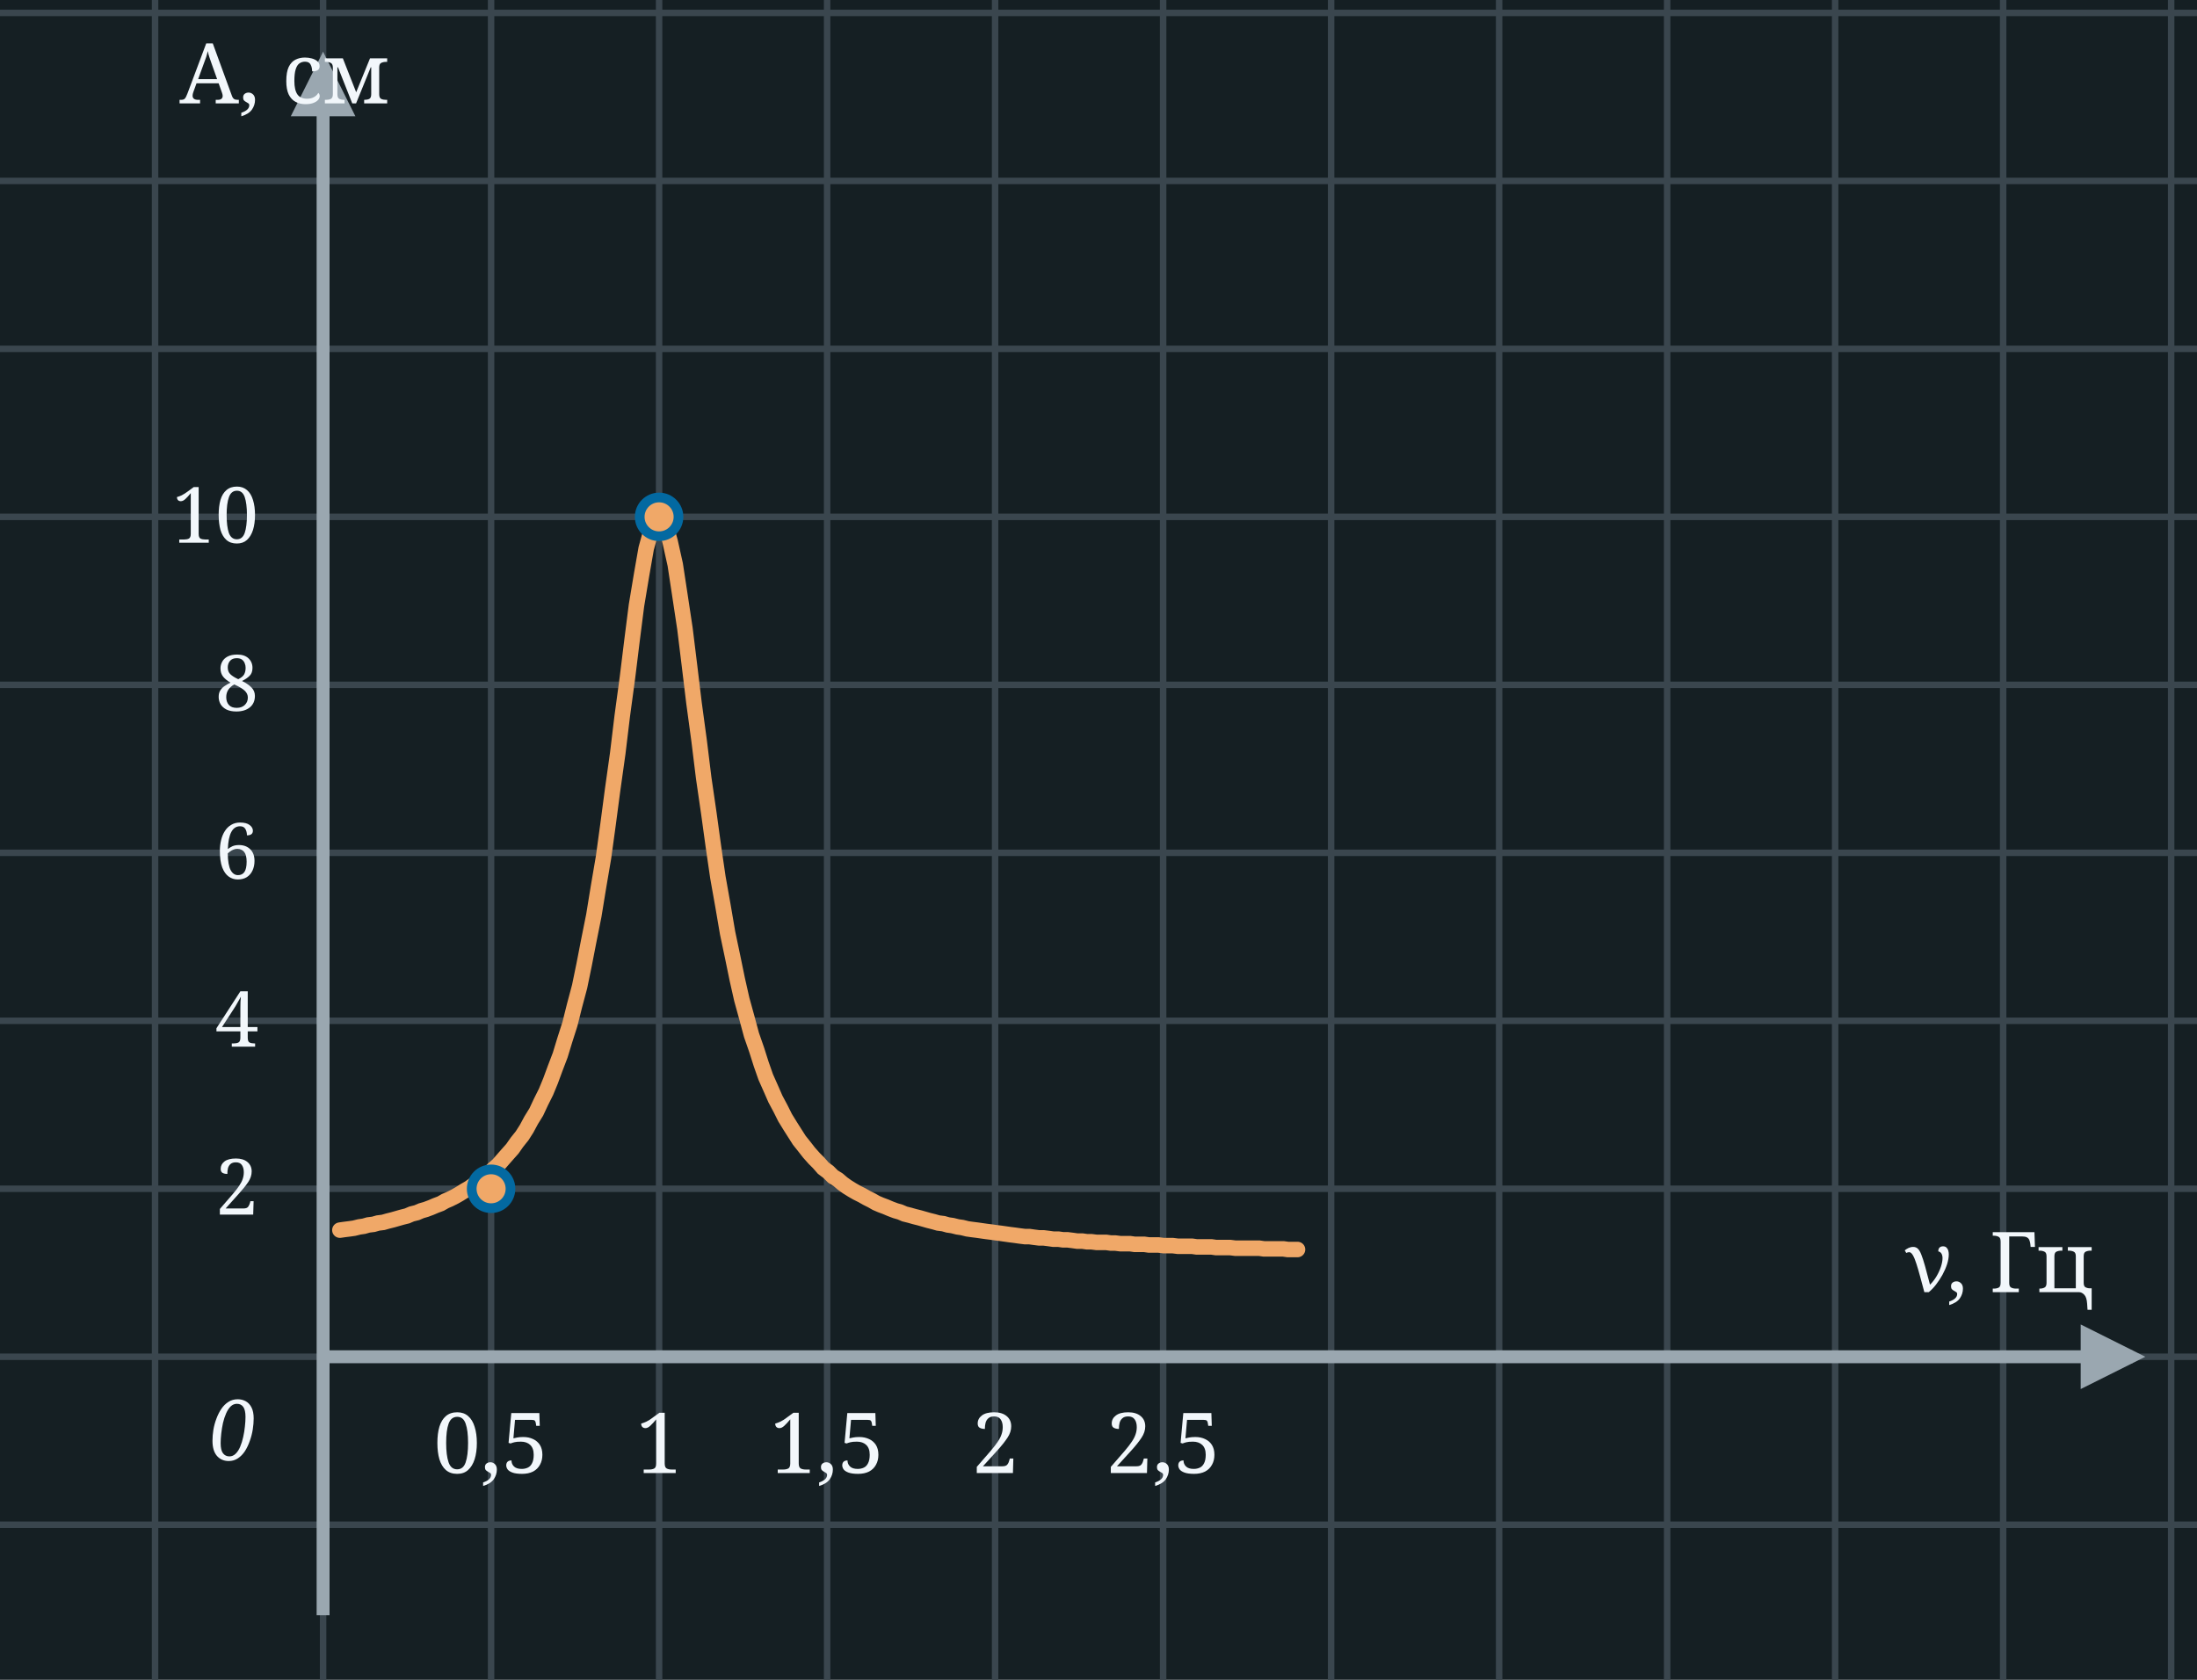
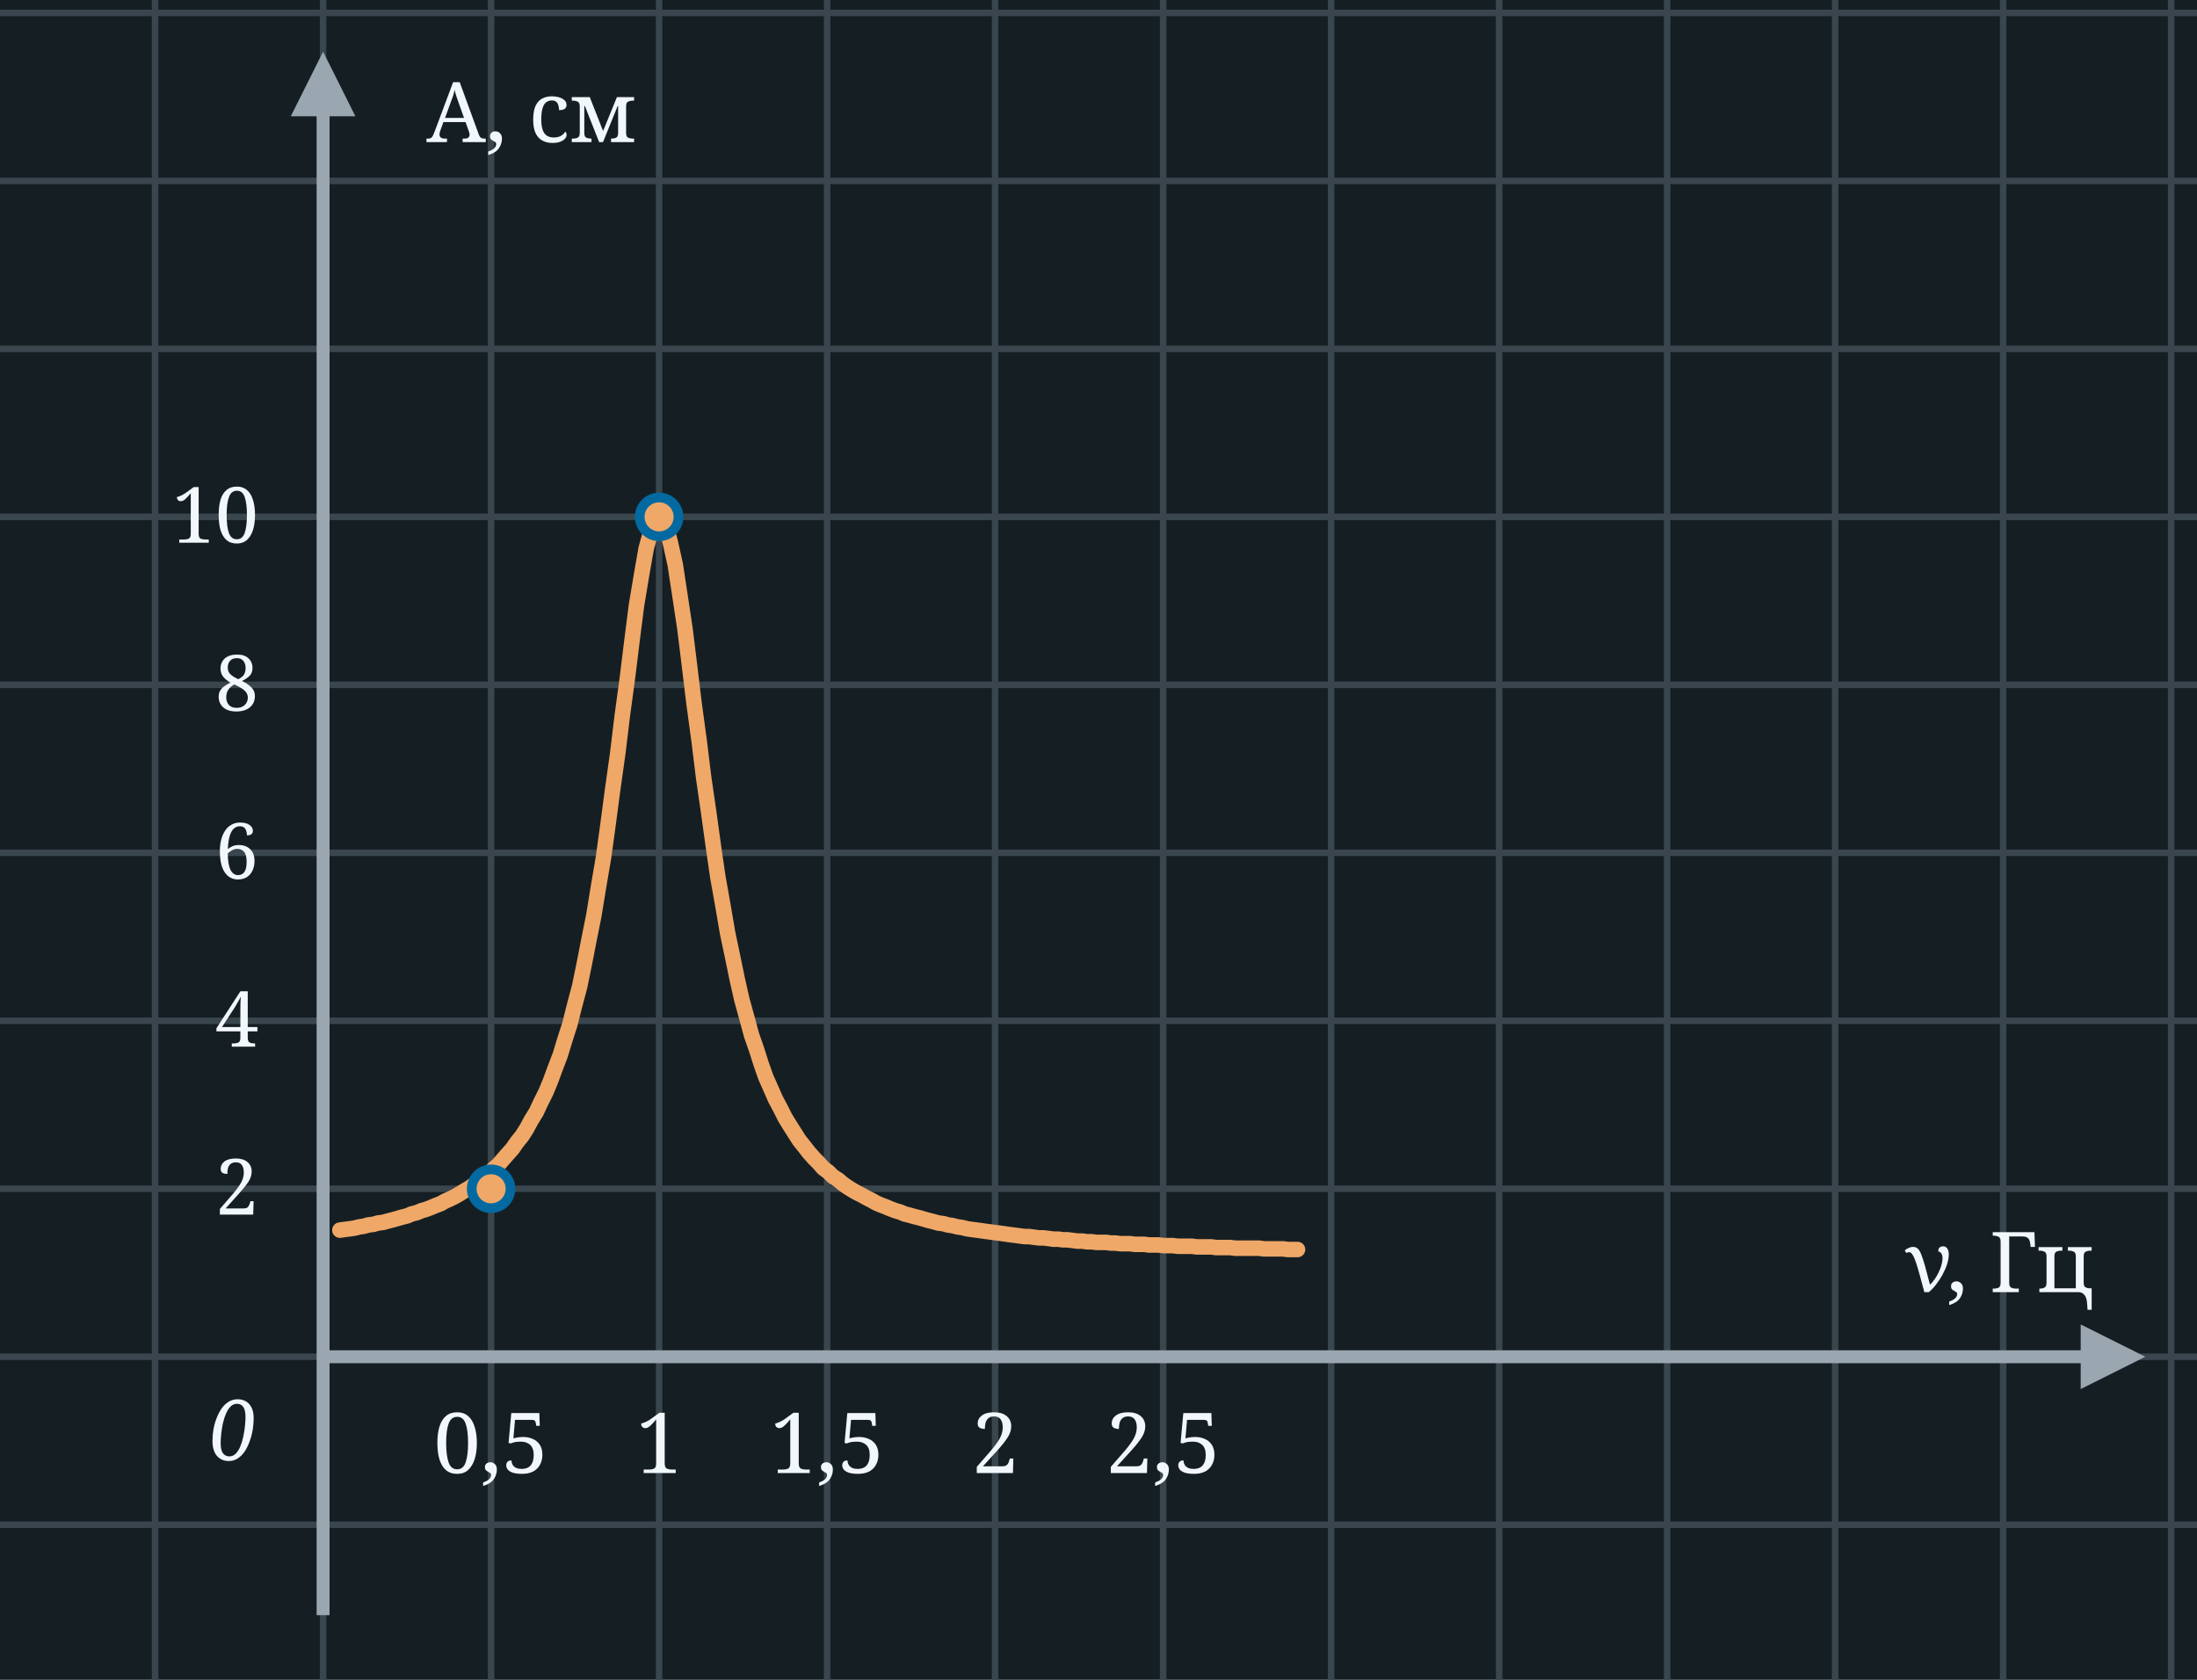
<svg xmlns="http://www.w3.org/2000/svg" width="340" height="260" viewBox="0 0 340 260">
  <rect x="0" y="0" width="340" height="260" fill="#151F23" />
  <line x1="24.0" y1="0" x2="24.0" y2="260" stroke="#3A464E" stroke-width="1" />
  <line x1="50.0" y1="0" x2="50.0" y2="260" stroke="#3A464E" stroke-width="1" />
  <line x1="76.0" y1="0" x2="76.0" y2="260" stroke="#3A464E" stroke-width="1" />
  <line x1="102.0" y1="0" x2="102.0" y2="260" stroke="#3A464E" stroke-width="1" />
  <line x1="128.0" y1="0" x2="128.0" y2="260" stroke="#3A464E" stroke-width="1" />
  <line x1="154.0" y1="0" x2="154.0" y2="260" stroke="#3A464E" stroke-width="1" />
  <line x1="180.0" y1="0" x2="180.0" y2="260" stroke="#3A464E" stroke-width="1" />
  <line x1="206.0" y1="0" x2="206.0" y2="260" stroke="#3A464E" stroke-width="1" />
  <line x1="232.0" y1="0" x2="232.0" y2="260" stroke="#3A464E" stroke-width="1" />
  <line x1="258.0" y1="0" x2="258.0" y2="260" stroke="#3A464E" stroke-width="1" />
  <line x1="284.0" y1="0" x2="284.0" y2="260" stroke="#3A464E" stroke-width="1" />
  <line x1="310.0" y1="0" x2="310.0" y2="260" stroke="#3A464E" stroke-width="1" />
  <line x1="336.0" y1="0" x2="336.0" y2="260" stroke="#3A464E" stroke-width="1" />
  <line x1="0" y1="2.0" x2="340" y2="2.0" stroke="#3A464E" stroke-width="1" />
  <line x1="0" y1="28.0" x2="340" y2="28.0" stroke="#3A464E" stroke-width="1" />
  <line x1="0" y1="54.0" x2="340" y2="54.0" stroke="#3A464E" stroke-width="1" />
  <line x1="0" y1="80.0" x2="340" y2="80.0" stroke="#3A464E" stroke-width="1" />
  <line x1="0" y1="106.0" x2="340" y2="106.0" stroke="#3A464E" stroke-width="1" />
  <line x1="0" y1="132.0" x2="340" y2="132.0" stroke="#3A464E" stroke-width="1" />
  <line x1="0" y1="158.0" x2="340" y2="158.0" stroke="#3A464E" stroke-width="1" />
  <line x1="0" y1="184.0" x2="340" y2="184.0" stroke="#3A464E" stroke-width="1" />
  <line x1="0" y1="210.0" x2="340" y2="210.0" stroke="#3A464E" stroke-width="1" />
  <line x1="0" y1="236.0" x2="340" y2="236.0" stroke="#3A464E" stroke-width="1" />
  <line x1="50" y1="210" x2="330" y2="210" stroke="#9AA7B0" stroke-width="2" />
  <polygon points="322,205 322,215 332,210" fill="#9AA7B0" />
  <line x1="50" y1="250" x2="50" y2="10" stroke="#9AA7B0" stroke-width="2" />
  <polygon points="45,18 55,18 50,8" fill="#9AA7B0" />
  <text x="36.0" y="226.0" font-family="Georgia, serif" font-style="italic" font-weight="normal" font-size="13" fill="#F2F7FB" text-anchor="middle">0</text>
  <text x="324.0" y="200.0" font-family="Georgia, serif" font-weight="normal" font-size="13" fill="#F2F7FB" text-anchor="end">ν, Гц</text>
-   <text x="44.0" y="16.0" font-family="Georgia, serif" font-weight="normal" font-size="13" fill="#F2F7FB" text-anchor="middle">A, см</text>
+   <text x="66.0" y="22.0" font-family="Georgia, serif" font-weight="normal" font-size="13" fill="#F2F7FB" text-anchor="start">A, см</text>
  <path d="M 52.6,190.4 L 53.3,190.3 L 54.1,190.2 L 54.8,190.1 L 55.6,189.9 L 56.3,189.8 L 57.0,189.6 L 57.8,189.5 L 58.5,189.3 L 59.3,189.2 L 60.0,189.0 L 60.8,188.8 L 61.5,188.6 L 62.2,188.4 L 63.0,188.2 L 63.7,187.9 L 64.5,187.7 L 65.2,187.4 L 65.9,187.2 L 66.7,186.9 L 67.4,186.6 L 68.2,186.3 L 68.9,185.9 L 69.6,185.6 L 70.4,185.2 L 71.1,184.8 L 71.9,184.3 L 72.6,183.9 L 73.3,183.4 L 74.1,182.8 L 74.8,182.3 L 75.6,181.7 L 76.3,181.0 L 77.1,180.3 L 77.8,179.5 L 78.5,178.7 L 79.3,177.8 L 80.0,176.8 L 80.8,175.8 L 81.5,174.7 L 82.2,173.4 L 83.0,172.1 L 83.7,170.6 L 84.5,169.0 L 85.2,167.3 L 85.9,165.4 L 86.7,163.3 L 87.4,161.0 L 88.2,158.5 L 88.9,155.7 L 89.7,152.7 L 90.4,149.3 L 91.1,145.7 L 91.9,141.7 L 92.6,137.4 L 93.4,132.7 L 94.1,127.6 L 94.8,122.3 L 95.6,116.6 L 96.3,110.8 L 97.1,104.9 L 97.8,99.2 L 98.5,93.7 L 99.3,88.9 L 100.0,84.9 L 100.8,82.0 L 101.5,80.3 L 102.2,80.1 L 103.0,81.3 L 103.7,83.8 L 104.5,87.4 L 105.2,92.0 L 106.0,97.3 L 106.7,103.0 L 107.4,108.8 L 108.2,114.7 L 108.9,120.4 L 109.7,125.9 L 110.4,131.0 L 111.1,135.8 L 111.9,140.3 L 112.6,144.4 L 113.4,148.2 L 114.1,151.6 L 114.8,154.7 L 115.6,157.6 L 116.3,160.2 L 117.1,162.5 L 117.8,164.7 L 118.5,166.7 L 119.3,168.5 L 120.0,170.1 L 120.8,171.6 L 121.5,173.0 L 122.3,174.3 L 123.0,175.4 L 123.7,176.5 L 124.5,177.5 L 125.2,178.4 L 126.0,179.3 L 126.7,180.0 L 127.4,180.8 L 128.2,181.4 L 128.9,182.1 L 129.7,182.6 L 130.4,183.2 L 131.1,183.7 L 131.9,184.2 L 132.6,184.6 L 133.4,185.0 L 134.1,185.4 L 134.9,185.8 L 135.6,186.2 L 136.3,186.5 L 137.1,186.8 L 137.8,187.1 L 138.6,187.4 L 139.3,187.6 L 140.0,187.9 L 140.8,188.1 L 141.5,188.3 L 142.3,188.5 L 143.0,188.7 L 143.7,188.9 L 144.5,189.1 L 145.2,189.3 L 146.0,189.4 L 146.7,189.6 L 147.4,189.7 L 148.2,189.9 L 148.9,190.0 L 149.7,190.2 L 150.4,190.3 L 151.2,190.4 L 151.9,190.5 L 152.6,190.6 L 153.4,190.7 L 154.1,190.8 L 154.9,190.9 L 155.6,191.0 L 156.3,191.1 L 157.1,191.2 L 157.8,191.3 L 158.6,191.4 L 159.3,191.4 L 160.0,191.5 L 160.8,191.6 L 161.5,191.6 L 162.3,191.7 L 163.0,191.8 L 163.8,191.8 L 164.5,191.9 L 165.2,191.9 L 166.0,192.0 L 166.7,192.1 L 167.5,192.1 L 168.2,192.2 L 168.9,192.2 L 169.7,192.3 L 170.4,192.3 L 171.2,192.3 L 171.9,192.4 L 172.6,192.4 L 173.4,192.5 L 174.1,192.5 L 174.9,192.5 L 175.6,192.6 L 176.3,192.6 L 177.1,192.6 L 177.8,192.7 L 178.6,192.7 L 179.3,192.7 L 180.1,192.8 L 180.8,192.8 L 181.5,192.8 L 182.3,192.9 L 183.0,192.9 L 183.8,192.9 L 184.5,192.9 L 185.2,193.0 L 186.0,193.0 L 186.7,193.0 L 187.5,193.0 L 188.2,193.1 L 188.9,193.1 L 189.7,193.1 L 190.4,193.1 L 191.2,193.2 L 191.9,193.2 L 192.6,193.2 L 193.4,193.2 L 194.1,193.2 L 194.9,193.2 L 195.6,193.3 L 196.4,193.3 L 197.1,193.3 L 197.8,193.3 L 198.6,193.3 L 199.3,193.4 L 200.1,193.4 L 200.8,193.4" fill="none" stroke="#f0a868" stroke-width="2.4" stroke-linecap="round" />
  <text x="76.0" y="228.0" font-family="Georgia, serif" font-weight="normal" font-size="13" fill="#F2F7FB" text-anchor="middle">0,5</text>
  <text x="102.0" y="228.0" font-family="Georgia, serif" font-weight="normal" font-size="13" fill="#F2F7FB" text-anchor="middle">1</text>
  <text x="128.0" y="228.0" font-family="Georgia, serif" font-weight="normal" font-size="13" fill="#F2F7FB" text-anchor="middle">1,5</text>
  <text x="154.0" y="228.0" font-family="Georgia, serif" font-weight="normal" font-size="13" fill="#F2F7FB" text-anchor="middle">2</text>
  <text x="180.0" y="228.0" font-family="Georgia, serif" font-weight="normal" font-size="13" fill="#F2F7FB" text-anchor="middle">2,5</text>
  <text x="40.0" y="188.0" font-family="Georgia, serif" font-weight="normal" font-size="12" fill="#F2F7FB" text-anchor="end">2</text>
  <text x="40.0" y="162.0" font-family="Georgia, serif" font-weight="normal" font-size="12" fill="#F2F7FB" text-anchor="end">4</text>
  <text x="40.0" y="136.0" font-family="Georgia, serif" font-weight="normal" font-size="12" fill="#F2F7FB" text-anchor="end">6</text>
  <text x="40.0" y="110.0" font-family="Georgia, serif" font-weight="normal" font-size="12" fill="#F2F7FB" text-anchor="end">8</text>
  <text x="40.0" y="84.0" font-family="Georgia, serif" font-weight="normal" font-size="12" fill="#F2F7FB" text-anchor="end">10</text>
  <circle cx="102.0" cy="80.0" r="3" fill="#f0a868" stroke="#0369a1" stroke-width="1.5" />
  <circle cx="76.0" cy="184.0" r="3" fill="#f0a868" stroke="#0369a1" stroke-width="1.5" />
</svg>
